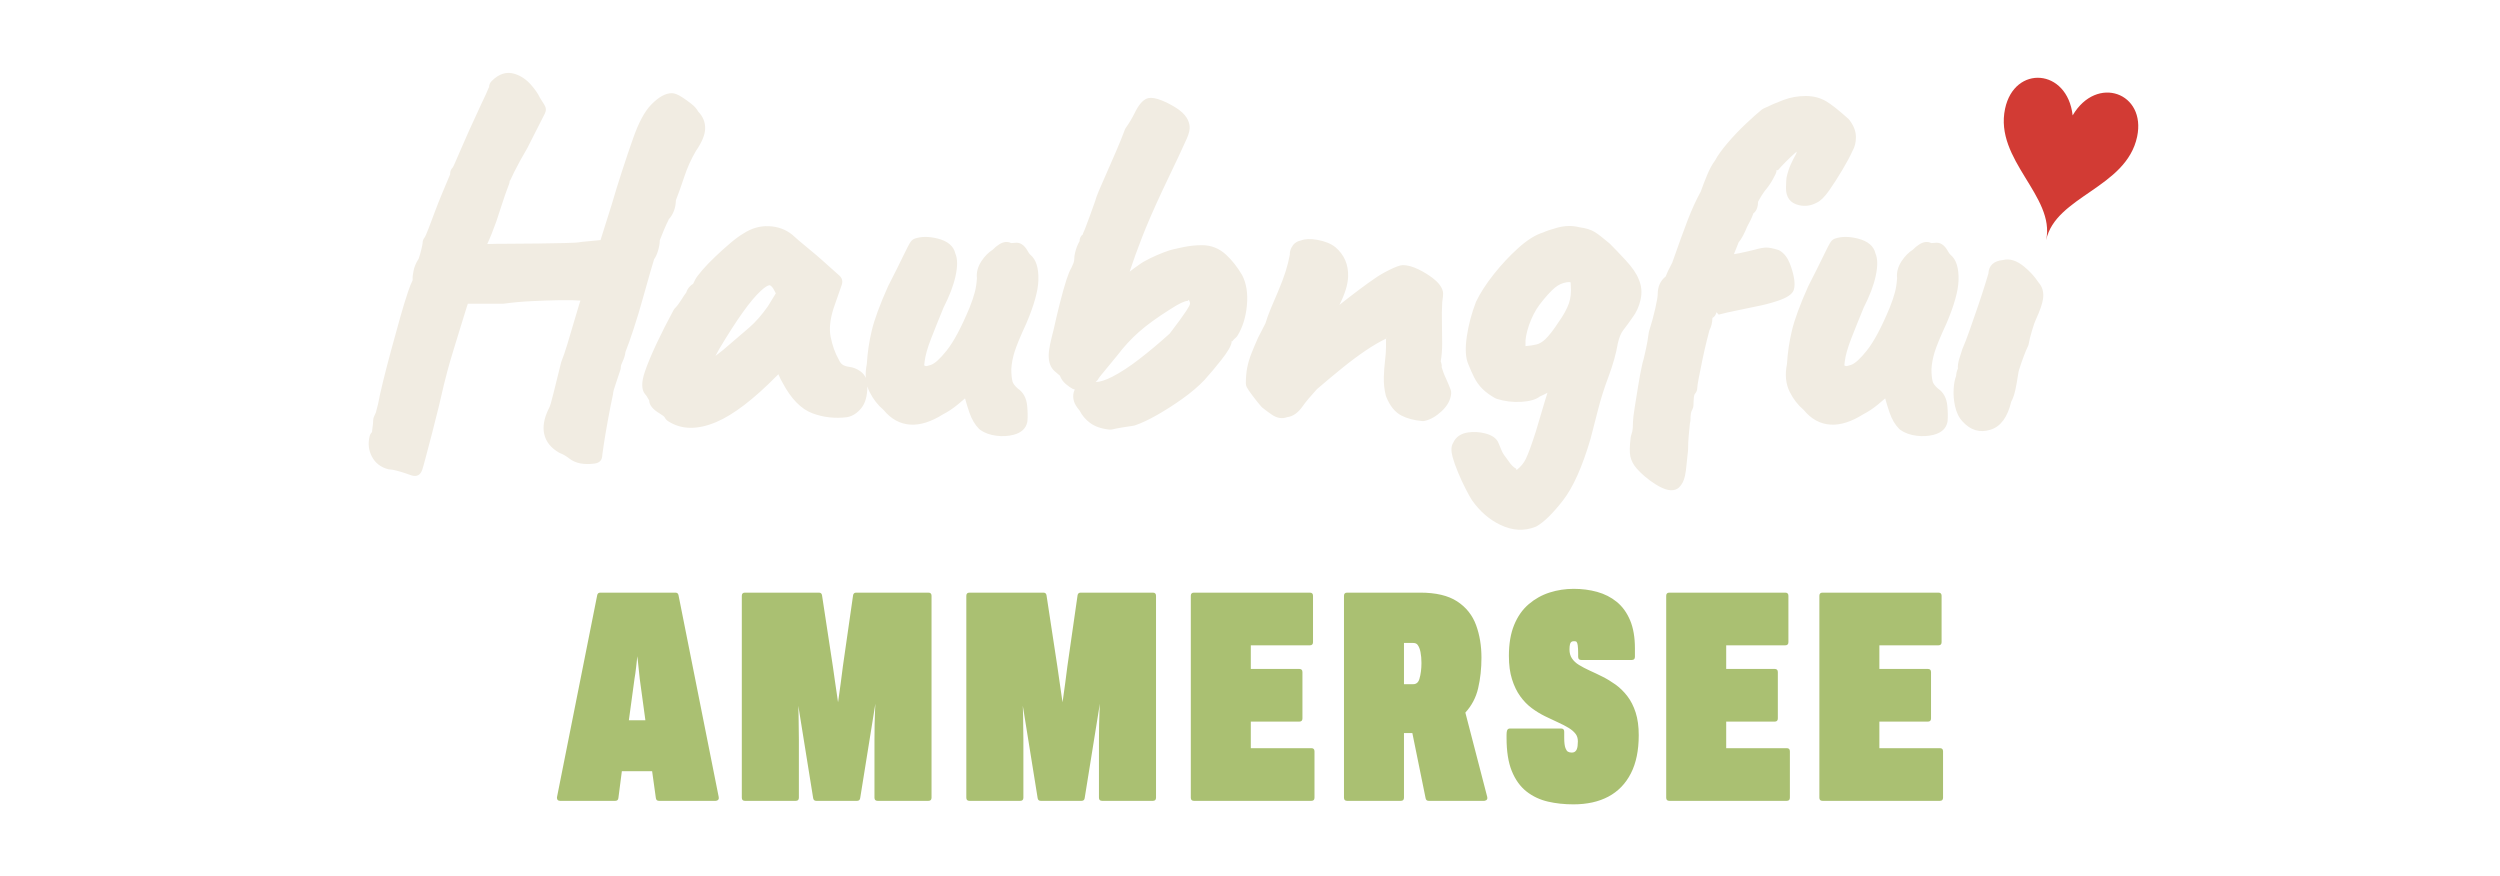
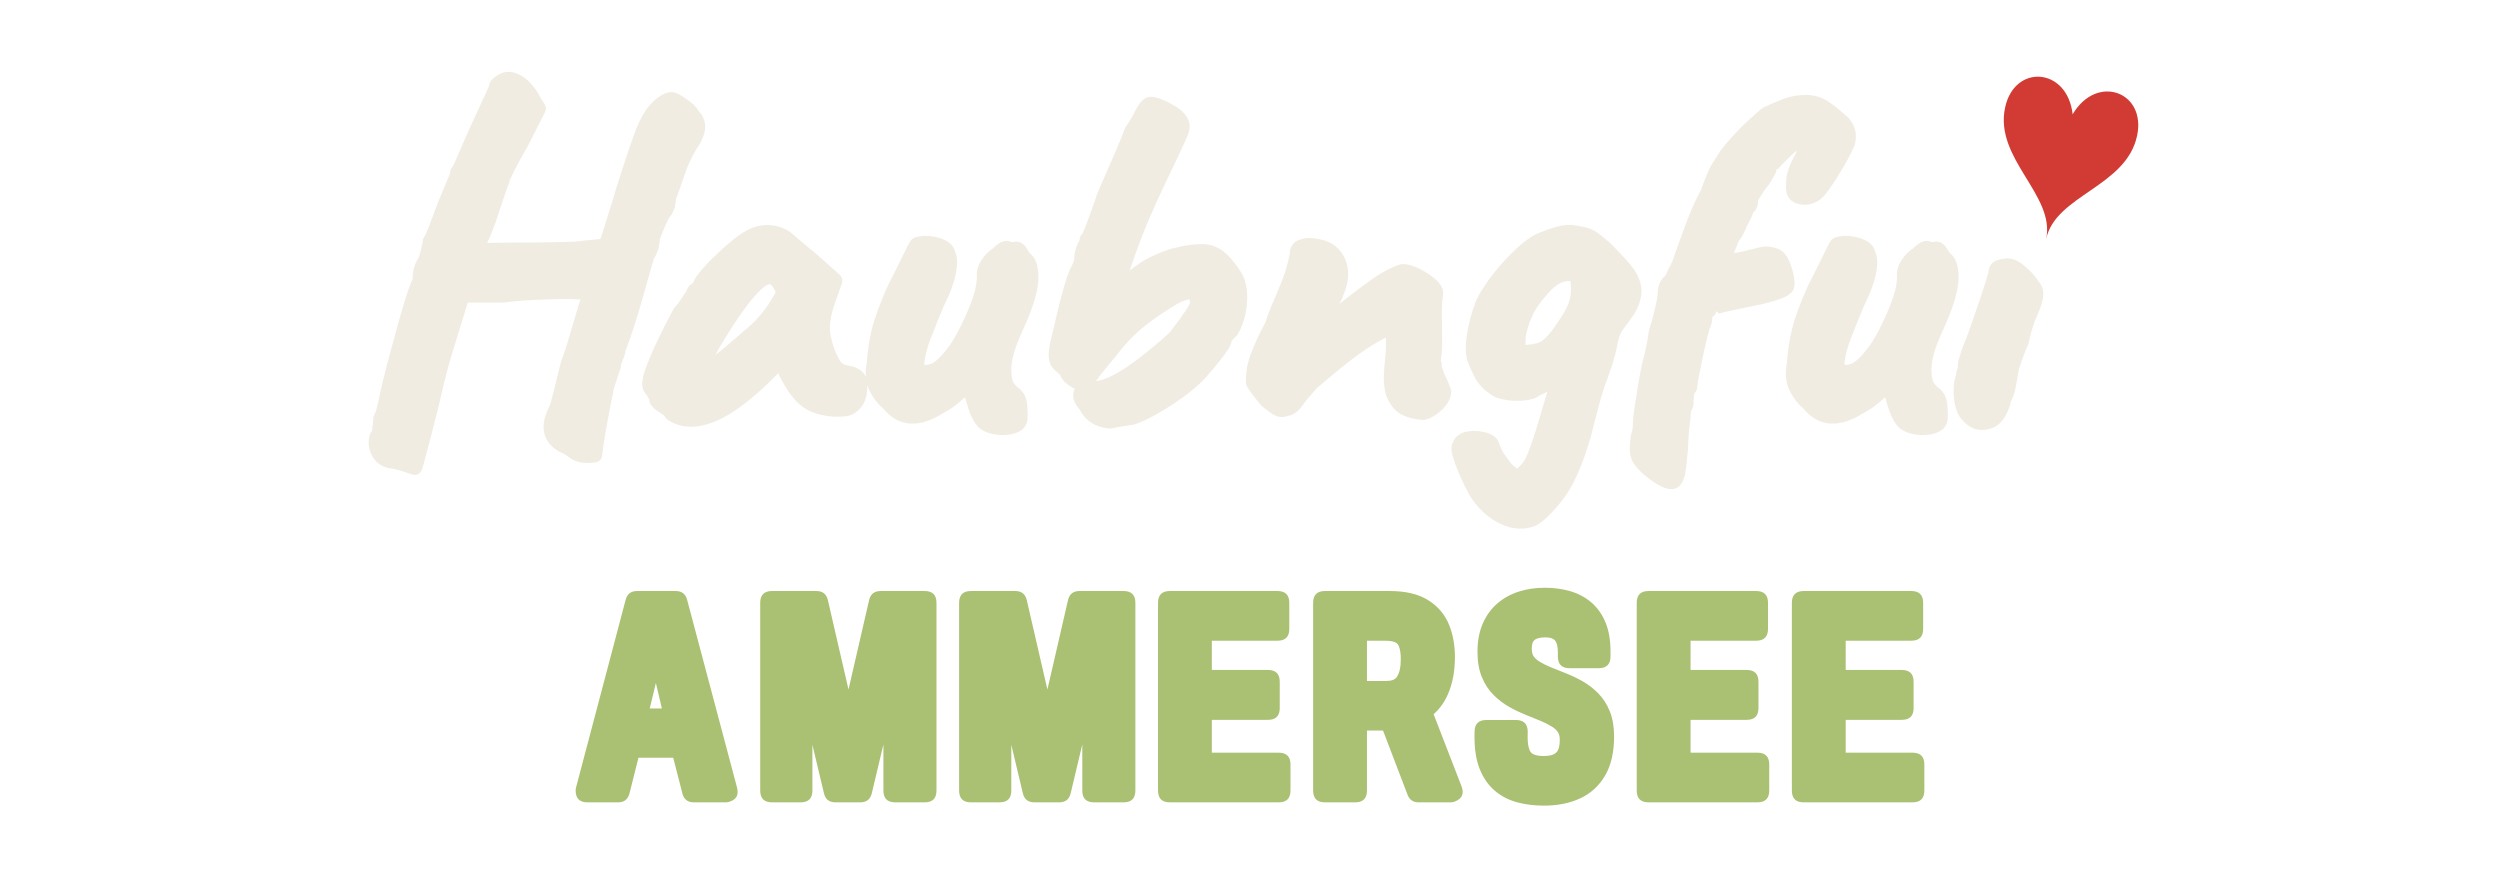
<svg xmlns="http://www.w3.org/2000/svg" width="127.0mm" height="44.45mm" viewBox="0 0 127.0 44.45" role="img" aria-label="Haubngfui · AMMERSEE · Fisherman-Fassung (Stick, embroidery_front)">
-   <path id="schrift" fill="#f1ece2" d="M20.876 24.141 20.635 24.056Q20.411 23.978 20.151 23.91Q19.929 23.852 19.842 23.852Q19.787 23.852 19.733 23.839Q19.15 23.693 18.888 23.187Q18.641 22.71 18.778 22.159Q18.809 22.038 18.897 21.95L18.915 21.789Q18.958 21.51 18.958 21.351Q18.958 21.245 19.006 21.15Q19.083 20.994 19.096 20.95Q19.118 20.874 19.209 20.509Q19.285 20.086 19.466 19.349Q19.648 18.608 19.879 17.758Q20.108 16.912 20.326 16.137Q20.547 15.353 20.732 14.811Q20.858 14.44 20.961 14.237V14.087Q20.961 14.052 20.966 14.017L21.003 13.788Q21.051 13.483 21.27 13.138Q21.347 12.918 21.407 12.659Q21.468 12.395 21.468 12.35Q21.468 12.192 21.566 12.069Q21.619 12.003 21.775 11.597Q21.955 11.13 22.123 10.674Q22.271 10.278 22.456 9.836L22.77 9.087L22.867 8.856V8.827Q22.867 8.64 22.999 8.508Q23.034 8.474 23.374 7.673Q23.751 6.785 24.406 5.379Q24.408 5.373 24.411 5.368Q24.504 5.182 24.694 4.766Q24.784 4.57 24.826 4.456L24.846 4.435Q24.846 4.248 24.978 4.116Q25.532 3.562 26.142 3.751Q26.612 3.897 26.973 4.305Q27.281 4.654 27.43 4.968L27.657 5.33Q27.791 5.546 27.676 5.773L26.794 7.51Q26.788 7.522 26.781 7.534Q26.392 8.197 26.121 8.738Q25.988 9.004 25.924 9.154L25.891 9.189Q25.891 9.27 25.862 9.347L25.754 9.636Q25.649 9.916 25.507 10.353L25.217 11.236Q25.215 11.241 25.214 11.246Q24.975 11.918 24.752 12.397Q25.189 12.383 25.78 12.383Q26.527 12.383 27.306 12.371L28.721 12.346Q29.311 12.335 29.499 12.296Q29.524 12.29 29.549 12.288L30.507 12.196L31.091 10.338Q31.286 9.656 31.601 8.688Q31.917 7.716 32.16 7.034Q32.578 5.833 33.082 5.315Q33.649 4.733 34.129 4.733Q34.334 4.733 34.651 4.938Q34.872 5.081 35.105 5.262Q35.357 5.458 35.469 5.668Q35.839 6.05 35.821 6.55Q35.804 7.015 35.352 7.67Q34.996 8.274 34.761 8.981Q34.523 9.695 34.336 10.171Q34.325 10.49 34.233 10.719Q34.126 10.986 33.964 11.148L33.971 11.156Q33.928 11.235 33.861 11.38Q33.723 11.681 33.607 11.981L33.517 12.205Q33.517 12.44 33.425 12.745Q33.347 13.007 33.228 13.171Q33.172 13.351 33.04 13.803Q32.872 14.379 32.656 15.161Q32.436 15.955 32.191 16.701Q31.962 17.4 31.774 17.879Q31.75 18.112 31.615 18.395Q31.538 18.557 31.538 18.648Q31.538 18.721 31.515 18.791L31.274 19.515Q31.152 19.88 31.152 19.927Q31.152 19.976 31.142 20.023Q31.022 20.571 30.891 21.288Q30.76 22.005 30.676 22.553Q30.597 23.074 30.597 23.102Q30.597 23.497 30.206 23.549Q29.393 23.656 28.931 23.301Q28.673 23.102 28.473 23.029Q28.435 23.015 28.401 22.995Q27.769 22.63 27.643 22.036Q27.527 21.488 27.859 20.795Q27.869 20.772 27.883 20.751Q27.964 20.62 28.128 19.932Q28.31 19.167 28.504 18.415Q28.512 18.387 28.522 18.361Q28.66 18.016 28.823 17.48Q28.991 16.928 29.147 16.388Q29.305 15.841 29.427 15.447Q29.457 15.352 29.486 15.27Q29.068 15.238 28.448 15.249Q27.797 15.261 27.031 15.297Q26.279 15.332 25.599 15.426Q25.568 15.43 25.538 15.43H23.766Q23.742 15.502 23.71 15.6Q23.58 16.006 23.405 16.583L23.042 17.767Q22.857 18.363 22.727 18.853Q22.596 19.344 22.549 19.546Q22.453 19.981 22.295 20.636Q22.137 21.292 21.955 21.985L21.641 23.179Q21.505 23.7 21.452 23.858Q21.309 24.285 20.883 24.143Q20.879 24.142 20.876 24.141ZM33.774 21.215Q33.737 21.14 33.525 21.014Q32.979 20.691 32.979 20.338L32.922 20.247Q32.846 20.101 32.797 20.053Q32.782 20.038 32.769 20.022Q32.487 19.684 32.761 18.877Q32.963 18.286 33.359 17.443Q33.751 16.611 34.216 15.755Q34.247 15.698 34.293 15.652Q34.449 15.496 34.614 15.227Q34.758 14.994 34.864 14.856Q34.907 14.708 35.018 14.579Q35.105 14.477 35.21 14.418L35.319 14.2Q35.392 14.054 35.677 13.722Q35.94 13.415 36.323 13.05Q36.699 12.691 37.08 12.367Q37.473 12.032 37.753 11.87Q38.377 11.46 39.059 11.49Q39.751 11.521 40.252 11.928Q40.27 11.943 40.287 11.959Q40.347 12.019 40.587 12.225Q40.836 12.439 41.158 12.701Q41.492 12.973 41.742 13.198L42.633 13.993Q42.857 14.193 42.758 14.477L42.34 15.677Q42.074 16.526 42.201 17.133Q42.337 17.788 42.604 18.257Q42.614 18.275 42.622 18.293Q42.693 18.448 42.798 18.522Q42.915 18.604 43.145 18.637Q43.443 18.674 43.705 18.861Q43.894 18.996 43.983 19.198Q43.958 18.866 44.034 18.492Q44.086 17.625 44.285 16.794Q44.488 15.945 45.108 14.556Q45.113 14.545 45.118 14.534Q45.622 13.55 45.885 13Q46.17 12.405 46.269 12.273Q46.353 12.16 46.487 12.116Q46.973 11.954 47.631 12.118Q48.402 12.311 48.532 12.881Q48.705 13.276 48.541 14.026Q48.385 14.741 47.931 15.627Q47.598 16.435 47.302 17.195Q47.021 17.913 46.968 18.385Q46.947 18.562 46.949 18.562Q46.984 18.575 47.016 18.593Q47.059 18.616 47.291 18.536Q47.59 18.434 48.087 17.812Q48.627 17.138 49.254 15.628Q49.434 15.178 49.523 14.832Q49.604 14.518 49.628 14.13Q49.577 13.695 49.86 13.262Q50.1 12.896 50.437 12.679Q50.566 12.538 50.754 12.418Q51.079 12.208 51.364 12.348L51.542 12.337Q51.94 12.271 52.211 12.759Q52.288 12.898 52.34 12.94Q52.781 13.301 52.75 14.247Q52.723 15.055 52.135 16.436Q52.132 16.442 52.129 16.448Q51.683 17.411 51.535 17.889Q51.397 18.335 51.374 18.756Q51.375 19.13 51.434 19.376Q51.472 19.53 51.705 19.738Q52.127 20.027 52.181 20.623Q52.221 21.06 52.193 21.389Q52.191 21.419 52.184 21.449Q52.076 21.935 51.484 22.088Q51.074 22.195 50.614 22.135Q50.13 22.073 49.798 21.84Q49.765 21.818 49.738 21.79Q49.423 21.475 49.244 20.954Q49.133 20.632 49.024 20.238Q48.895 20.353 48.652 20.553Q48.285 20.854 47.913 21.043Q47.005 21.615 46.253 21.571Q45.458 21.524 44.883 20.824Q44.448 20.457 44.175 19.911Q44.107 19.775 44.062 19.629Q44.059 20.356 43.757 20.729Q43.45 21.109 43.049 21.189Q43.032 21.193 43.015 21.195Q42.111 21.304 41.286 21.001Q40.405 20.678 39.748 19.43Q39.658 19.287 39.541 19.011Q39.503 19.05 39.466 19.087Q37.692 20.886 36.386 21.44Q34.939 22.052 33.93 21.389Q33.829 21.323 33.774 21.215ZM56.358 21.823Q55.752 21.762 55.375 21.484Q55.032 21.23 54.841 20.853Q54.619 20.592 54.56 20.395Q54.488 20.155 54.542 19.939Q54.563 19.854 54.601 19.79Q54.543 19.778 54.488 19.751Q54.343 19.678 54.145 19.511Q53.938 19.336 53.842 19.083Q53.683 18.956 53.565 18.847Q53.274 18.581 53.274 18.069Q53.274 17.83 53.344 17.495Q53.406 17.197 53.527 16.733Q53.666 16.095 53.839 15.409Q54.015 14.711 54.178 14.204Q54.306 13.807 54.427 13.605L54.519 13.398Q54.577 13.268 54.577 13.074Q54.577 13.037 54.583 13Q54.642 12.644 54.781 12.366L54.842 12.253Q54.842 12.028 55.022 11.893L55.011 11.871Q55.073 11.746 55.161 11.514Q55.351 11.017 55.635 10.213Q55.679 10.032 55.819 9.701Q55.99 9.299 56.233 8.752Q56.473 8.212 56.725 7.624Q56.974 7.043 57.139 6.596Q57.159 6.54 57.193 6.492Q57.462 6.111 57.651 5.722Q57.929 5.149 58.252 5.01Q58.295 4.992 58.341 4.983Q58.593 4.932 59.019 5.103Q59.356 5.238 59.703 5.451Q60.107 5.699 60.283 5.982Q60.412 6.196 60.434 6.417Q60.458 6.654 60.29 7.039Q60.167 7.323 59.874 7.944L59.053 9.671Q58.385 11.103 58.017 12.054Q57.647 13.008 57.421 13.697Q57.405 13.748 57.387 13.799Q57.606 13.628 57.853 13.457Q58.08 13.288 58.439 13.115Q58.782 12.95 59.112 12.823Q59.443 12.696 59.63 12.659Q59.76 12.624 60.139 12.548Q60.605 12.455 61.06 12.455Q61.769 12.455 62.297 12.951Q62.742 13.369 63.088 13.955Q63.094 13.965 63.1 13.975Q63.427 14.6 63.342 15.516Q63.26 16.404 62.868 17.048Q62.827 17.116 62.765 17.166Q62.687 17.228 62.599 17.342L62.572 17.321Q62.572 17.353 62.567 17.385Q62.526 17.674 62.04 18.288Q61.622 18.818 61.202 19.286Q61.198 19.291 61.194 19.296Q60.729 19.786 60.066 20.258Q59.42 20.717 58.785 21.079Q58.131 21.45 57.655 21.609Q57.613 21.623 57.568 21.629Q57.384 21.652 57.031 21.711Q56.687 21.768 56.512 21.812Q56.436 21.831 56.358 21.823ZM77.996 26.765Q77.139 27.102 76.227 26.668Q75.385 26.268 74.786 25.424Q74.782 25.419 74.779 25.414Q74.668 25.248 74.464 24.852Q74.262 24.461 74.074 24.01Q73.882 23.548 73.789 23.206Q73.664 22.741 73.821 22.495Q74.024 22.047 74.583 21.967Q75.008 21.907 75.431 22.013Q75.991 22.153 76.127 22.513Q76.199 22.682 76.271 22.861Q76.324 22.995 76.404 23.11Q76.504 23.254 76.59 23.363Q76.605 23.38 76.617 23.399Q76.816 23.706 77.019 23.808L77.039 23.881Q77.356 23.635 77.511 23.314Q77.702 22.921 78.03 21.89L78.486 20.354Q78.547 20.149 78.611 19.952Q78.429 20.052 78.223 20.142Q77.932 20.372 77.293 20.413Q76.642 20.454 76.03 20.26Q75.985 20.245 75.943 20.222Q75.553 19.999 75.305 19.751Q75.049 19.494 74.883 19.163Q74.744 18.885 74.595 18.512Q74.376 18.028 74.515 17.087Q74.643 16.217 74.974 15.35Q74.981 15.333 74.989 15.316Q75.3 14.668 75.886 13.928Q76.465 13.199 77.12 12.607Q77.802 11.99 78.393 11.808Q78.629 11.699 79.112 11.566Q79.696 11.406 80.234 11.545Q80.719 11.607 81.01 11.785Q81.258 11.936 81.767 12.369Q81.781 12.381 81.794 12.394Q82.114 12.713 82.578 13.214Q83.087 13.763 83.243 14.181Q83.467 14.675 83.338 15.237Q83.221 15.75 82.925 16.138Q82.705 16.457 82.46 16.775Q82.282 17.006 82.183 17.455Q82.055 18.217 81.704 19.156Q81.375 20.037 81.188 20.785L80.801 22.284Q80.799 22.291 80.797 22.299Q80.17 24.432 79.393 25.429Q78.612 26.431 78.049 26.741Q78.023 26.755 77.996 26.765ZM85.224 24.818Q84.83 25.072 84.08 24.589Q83.52 24.229 83.14 23.795Q82.895 23.516 82.822 23.186Q82.757 22.894 82.839 22.215Q82.845 22.163 82.863 22.114Q82.936 21.913 82.945 21.739Q82.956 21.509 82.956 21.424Q82.956 21.243 83.046 20.677L83.227 19.554Q83.325 18.956 83.4 18.628Q83.412 18.554 83.44 18.443Q83.476 18.301 83.503 18.215L83.619 17.704Q83.687 17.409 83.757 16.898Q83.762 16.859 83.774 16.822Q83.961 16.238 84.089 15.666Q84.211 15.123 84.211 14.956Q84.211 14.368 84.615 14.046Q84.661 13.922 84.737 13.761Q84.853 13.519 84.949 13.346Q85.426 11.984 85.737 11.176Q86.054 10.357 86.397 9.735Q86.541 9.328 86.719 8.899Q86.911 8.435 87.127 8.15Q87.324 7.776 87.758 7.268Q88.196 6.754 88.696 6.283Q89.192 5.816 89.495 5.571Q89.535 5.539 89.581 5.517Q90.132 5.251 90.611 5.074Q91.145 4.877 91.732 4.877Q92.312 4.877 92.768 5.144Q93.157 5.372 93.89 6.03Q93.921 6.058 93.947 6.091Q94.281 6.526 94.281 6.968Q94.281 7.366 94.111 7.659Q93.931 8.063 93.59 8.635Q93.244 9.216 92.92 9.677Q92.573 10.171 92.288 10.296Q91.859 10.532 91.389 10.423Q90.727 10.271 90.727 9.551Q90.727 9.363 90.74 9.199L90.752 9.055Q90.755 9.022 90.762 8.991Q90.845 8.634 90.971 8.352Q91.089 8.091 91.196 7.904Q91.2 7.897 91.204 7.891Q91.269 7.784 91.271 7.703Q91.211 7.753 91.105 7.848Q90.911 8.023 90.693 8.244Q90.477 8.462 90.316 8.651L90.251 8.634Q90.251 8.744 90.2 8.842L90.067 9.096Q89.915 9.386 89.628 9.728Q89.479 9.942 89.374 10.131Q89.31 10.246 89.31 10.25Q89.31 10.42 89.263 10.562Q89.201 10.747 89.069 10.842L89.056 10.882Q88.961 11.152 88.759 11.508Q88.659 11.755 88.546 11.969Q88.435 12.178 88.322 12.312L88.229 12.548Q88.158 12.725 88.083 12.912Q88.213 12.894 88.363 12.863Q88.756 12.781 89.13 12.687Q89.523 12.576 89.729 12.576Q89.941 12.576 90.32 12.692Q90.376 12.709 90.426 12.741Q90.744 12.939 90.919 13.377Q91.055 13.717 91.123 14.059Q91.207 14.478 91.121 14.736L91.121 14.736Q91.01 15.053 90.297 15.287Q89.76 15.464 89.221 15.566Q88.779 15.663 88.236 15.771Q87.707 15.877 87.31 15.982L87.197 15.862Q87.145 16.071 86.992 16.152Q86.981 16.511 86.84 16.774Q86.796 16.929 86.705 17.299Q86.596 17.735 86.489 18.246Q86.381 18.761 86.298 19.198Q86.221 19.596 86.221 19.701Q86.221 19.865 86.115 19.991Q86.061 20.054 86.05 20.171Q86.028 20.407 86.028 20.579Q86.028 20.688 85.978 20.785Q85.911 20.914 85.898 20.999Q85.878 21.121 85.878 21.182V21.279Q85.878 21.396 85.847 21.511L85.789 22.107Q85.754 22.482 85.754 22.847Q85.754 22.871 85.751 22.895L85.677 23.589Q85.65 23.929 85.594 24.186Q85.515 24.548 85.293 24.763Q85.261 24.794 85.224 24.818ZM96.481 21.79Q96.166 21.475 95.988 20.954Q95.877 20.632 95.767 20.238Q95.638 20.353 95.396 20.553Q95.029 20.854 94.657 21.043Q93.749 21.615 92.996 21.571Q92.201 21.524 91.627 20.824Q91.192 20.457 90.919 19.911Q90.614 19.301 90.778 18.492Q90.83 17.625 91.029 16.794Q91.231 15.945 91.852 14.556Q91.857 14.545 91.862 14.534Q92.366 13.55 92.629 13Q92.914 12.405 93.013 12.273Q93.097 12.16 93.23 12.116Q93.717 11.954 94.375 12.118Q95.146 12.311 95.275 12.881Q95.448 13.276 95.284 14.026Q95.129 14.741 94.675 15.627Q94.342 16.435 94.045 17.195Q93.765 17.913 93.711 18.385Q93.691 18.562 93.693 18.562Q93.728 18.575 93.76 18.593Q93.802 18.616 94.035 18.536Q94.334 18.434 94.831 17.812Q95.371 17.138 95.998 15.628Q96.178 15.178 96.267 14.832Q96.348 14.518 96.372 14.13Q96.321 13.695 96.604 13.262Q96.843 12.896 97.18 12.679Q97.31 12.538 97.497 12.418Q97.823 12.208 98.108 12.348L98.286 12.337Q98.684 12.271 98.954 12.759Q99.032 12.898 99.084 12.94Q99.525 13.301 99.494 14.247Q99.467 15.055 98.879 16.436Q98.876 16.442 98.873 16.448Q98.427 17.411 98.279 17.889Q98.141 18.335 98.118 18.756Q98.119 19.13 98.178 19.376Q98.215 19.53 98.449 19.738Q98.871 20.027 98.925 20.623Q98.965 21.06 98.937 21.389Q98.935 21.419 98.928 21.449Q98.82 21.935 98.228 22.088Q97.818 22.195 97.357 22.135Q96.873 22.073 96.541 21.84Q96.509 21.818 96.481 21.79ZM72.241 21.389Q71.622 21.333 71.194 21.111Q70.693 20.852 70.414 20.14Q70.404 20.113 70.397 20.085Q70.285 19.639 70.299 19.154Q70.312 18.711 70.363 18.293Q70.408 17.921 70.408 17.659V17.204Q69.938 17.43 69.383 17.803Q68.809 18.19 68.185 18.696Q67.56 19.203 66.9 19.769Q66.403 20.312 66.171 20.644Q65.825 21.138 65.39 21.191Q65.01 21.332 64.623 21.074Q64.39 20.918 64.133 20.713Q64.102 20.688 64.076 20.658Q63.896 20.453 63.658 20.139Q63.403 19.804 63.336 19.67Q63.289 19.575 63.289 19.469Q63.289 19.04 63.357 18.684Q63.425 18.329 63.573 17.953Q63.709 17.606 63.907 17.162Q63.916 17.142 63.927 17.122Q64.014 16.969 64.091 16.805Q64.173 16.629 64.286 16.423Q64.388 16.079 64.566 15.652Q64.748 15.214 64.919 14.824Q65.174 14.221 65.312 13.783Q65.438 13.387 65.525 12.931Q65.513 12.766 65.605 12.583Q65.745 12.301 66.043 12.227Q66.062 12.222 66.081 12.219Q66.393 12.09 66.919 12.184Q67.502 12.289 67.833 12.554Q67.839 12.558 67.844 12.563Q68.515 13.139 68.484 14.055Q68.463 14.659 68.042 15.49Q68.089 15.453 68.14 15.412Q68.556 15.082 69.043 14.717Q69.53 14.352 69.828 14.152Q70.122 13.94 70.56 13.721Q71.065 13.468 71.268 13.468Q71.612 13.468 72.055 13.682Q72.445 13.871 72.783 14.127Q73.21 14.452 73.297 14.799Q73.311 14.852 73.311 14.908Q73.311 15.039 73.281 15.23Q73.262 15.353 73.262 15.439Q73.262 15.453 73.261 15.467Q73.238 15.834 73.25 16.358Q73.262 16.906 73.262 17.454Q73.262 17.945 73.188 18.361Q73.202 18.396 73.215 18.434Q73.254 18.55 73.237 18.653Q73.275 18.78 73.32 18.907Q73.373 19.056 73.461 19.241Q73.564 19.461 73.691 19.79Q73.727 19.885 73.719 19.986Q73.682 20.476 73.227 20.897Q72.813 21.28 72.383 21.379Q72.312 21.396 72.241 21.389ZM102.17 20.408Q101.89 21.589 101.12 21.829Q100.306 22.082 99.706 21.419Q99.427 21.134 99.316 20.634Q99.218 20.192 99.246 19.748Q99.271 19.358 99.369 19.103Q99.384 18.886 99.462 18.724Q99.441 18.525 99.53 18.229Q99.604 17.981 99.679 17.758Q99.685 17.739 99.693 17.72Q99.856 17.349 100.067 16.749Q100.284 16.136 100.5 15.499Q100.715 14.866 100.858 14.402Q100.974 14.026 101.009 13.901Q101.044 13.275 101.762 13.208Q102.262 13.08 102.829 13.547Q103.275 13.915 103.551 14.34Q103.862 14.685 103.784 15.194Q103.726 15.569 103.435 16.205Q103.431 16.212 103.428 16.219Q103.349 16.377 103.228 16.786Q103.103 17.205 103.059 17.467Q103.048 17.534 103.018 17.595Q102.931 17.767 102.807 18.096Q102.679 18.432 102.587 18.732Q102.581 18.75 102.575 18.767Q102.546 18.839 102.505 19.112Q102.455 19.452 102.38 19.804Q102.303 20.164 102.17 20.408ZM55.838 19.181Q55.781 19.3 55.661 19.407Q55.988 19.401 56.5 19.14Q57.126 18.822 57.889 18.232Q58.656 17.639 59.424 16.943Q60.022 16.16 60.261 15.795Q60.449 15.51 60.454 15.424Q60.458 15.35 60.401 15.247Q60.396 15.239 60.392 15.23L60.336 15.285Q60.107 15.285 59.47 15.696Q58.459 16.331 57.859 16.862Q57.265 17.387 56.761 18.052Q56.757 18.056 56.754 18.061Q56.557 18.307 56.322 18.586Q56.095 18.854 55.945 19.044L55.838 19.181ZM77.493 17.583Q77.812 17.557 78.052 17.499Q78.283 17.443 78.509 17.226Q78.786 16.96 79.168 16.375Q79.173 16.368 79.178 16.361Q79.552 15.834 79.7 15.411Q79.837 15.018 79.796 14.509L79.789 14.348Q79.738 14.316 79.589 14.339Q79.255 14.392 78.989 14.614Q78.665 14.884 78.213 15.472Q77.895 15.896 77.676 16.507Q77.467 17.134 77.496 17.477L77.493 17.583ZM39.412 14.901Q39.277 14.623 39.19 14.547Q39.124 14.489 39.1 14.489Q38.961 14.489 38.656 14.769Q38.256 15.135 37.741 15.857Q37.208 16.602 36.542 17.72Q36.435 17.903 36.346 18.08Q36.515 17.954 36.713 17.795L38.059 16.642Q38.542 16.224 39.013 15.554L39.412 14.901ZM70.423 17.196 70.435 17.134 70.413 17.173 70.423 17.196ZM86.993 16.11Q87.002 16.098 87.009 16.085L86.993 16.09Q86.993 16.1 86.993 16.11ZM70.415 17.2H70.423L70.423 17.197Q70.419 17.199 70.415 17.2Z" />
-   <g id="herz" transform="translate(104.855,7.912) rotate(12) scale(0.38096) translate(0,8.500)">
+   <path id="schrift" fill="#f1ece2" d="M20.876 24.086 20.635 24.001Q20.411 23.923 20.151 23.855Q19.929 23.797 19.842 23.797Q19.787 23.797 19.733 23.784Q19.15 23.638 18.888 23.132Q18.641 22.655 18.778 22.104Q18.809 21.983 18.897 21.895L18.915 21.735Q18.958 21.455 18.958 21.296Q18.958 21.19 19.006 21.095Q19.083 20.939 19.096 20.895Q19.118 20.819 19.209 20.454Q19.285 20.031 19.466 19.294Q19.648 18.553 19.879 17.703Q20.108 16.857 20.326 16.082Q20.547 15.298 20.732 14.756Q20.858 14.385 20.961 14.182V14.032Q20.961 13.997 20.966 13.962L21.003 13.733Q21.051 13.428 21.27 13.083Q21.347 12.863 21.407 12.604Q21.468 12.34 21.468 12.295Q21.468 12.137 21.566 12.014Q21.619 11.948 21.775 11.542Q21.955 11.075 22.123 10.619Q22.271 10.223 22.456 9.781L22.77 9.032L22.867 8.801V8.772Q22.867 8.585 22.999 8.453Q23.034 8.419 23.374 7.618Q23.751 6.731 24.406 5.324Q24.408 5.318 24.411 5.313Q24.504 5.127 24.694 4.711Q24.784 4.515 24.826 4.401L24.846 4.38Q24.846 4.193 24.978 4.061Q25.532 3.507 26.142 3.696Q26.612 3.842 26.973 4.25Q27.281 4.599 27.43 4.913L27.657 5.275Q27.791 5.491 27.676 5.718L26.794 7.455Q26.788 7.467 26.781 7.479Q26.392 8.142 26.121 8.683Q25.988 8.949 25.924 9.099L25.891 9.134Q25.891 9.215 25.862 9.292L25.754 9.581Q25.649 9.861 25.507 10.298L25.217 11.181Q25.215 11.186 25.214 11.191Q24.975 11.863 24.752 12.342Q25.189 12.328 25.78 12.328Q26.527 12.328 27.306 12.316L28.721 12.291Q29.311 12.28 29.499 12.241Q29.524 12.236 29.549 12.233L30.507 12.141L31.091 10.283Q31.286 9.601 31.601 8.633Q31.917 7.661 32.16 6.979Q32.578 5.778 33.082 5.26Q33.649 4.678 34.129 4.678Q34.334 4.678 34.651 4.883Q34.872 5.026 35.105 5.207Q35.357 5.403 35.469 5.613Q35.839 5.995 35.821 6.495Q35.804 6.96 35.352 7.615Q34.996 8.219 34.761 8.926Q34.523 9.64 34.336 10.116Q34.325 10.435 34.233 10.664Q34.126 10.931 33.964 11.093L33.971 11.101Q33.928 11.18 33.861 11.325Q33.723 11.626 33.607 11.926L33.517 12.15Q33.517 12.385 33.425 12.69Q33.347 12.952 33.228 13.116Q33.172 13.296 33.04 13.748Q32.872 14.324 32.656 15.106Q32.436 15.9 32.191 16.646Q31.962 17.345 31.774 17.824Q31.75 18.057 31.615 18.34Q31.538 18.502 31.538 18.593Q31.538 18.666 31.515 18.736L31.274 19.46Q31.152 19.825 31.152 19.872Q31.152 19.921 31.142 19.968Q31.022 20.516 30.891 21.233Q30.76 21.95 30.676 22.498Q30.597 23.019 30.597 23.047Q30.597 23.442 30.206 23.494Q29.393 23.601 28.931 23.246Q28.673 23.047 28.473 22.974Q28.435 22.96 28.401 22.941Q27.769 22.575 27.643 21.981Q27.527 21.433 27.859 20.74Q27.869 20.717 27.883 20.696Q27.964 20.565 28.128 19.877Q28.31 19.112 28.504 18.36Q28.512 18.332 28.522 18.306Q28.66 17.961 28.823 17.425Q28.991 16.873 29.147 16.333Q29.305 15.786 29.427 15.392Q29.457 15.297 29.486 15.215Q29.068 15.183 28.448 15.194Q27.797 15.206 27.031 15.242Q26.279 15.277 25.599 15.371Q25.568 15.375 25.538 15.375H23.766Q23.742 15.447 23.71 15.545Q23.58 15.951 23.405 16.528L23.042 17.712Q22.857 18.308 22.727 18.798Q22.596 19.289 22.549 19.491Q22.453 19.926 22.295 20.581Q22.137 21.237 21.955 21.93L21.641 23.124Q21.505 23.645 21.452 23.803Q21.309 24.23 20.883 24.088Q20.879 24.087 20.876 24.086ZM33.774 21.16Q33.737 21.085 33.525 20.959Q32.979 20.636 32.979 20.283L32.922 20.192Q32.846 20.046 32.797 19.998Q32.782 19.983 32.769 19.967Q32.487 19.629 32.761 18.822Q32.963 18.232 33.359 17.388Q33.751 16.556 34.216 15.7Q34.247 15.643 34.293 15.597Q34.449 15.441 34.614 15.172Q34.758 14.939 34.864 14.801Q34.907 14.653 35.018 14.524Q35.105 14.422 35.21 14.363L35.319 14.145Q35.392 13.999 35.677 13.667Q35.94 13.36 36.323 12.995Q36.699 12.636 37.08 12.312Q37.473 11.977 37.753 11.815Q38.377 11.405 39.059 11.435Q39.751 11.466 40.252 11.873Q40.27 11.888 40.287 11.904Q40.347 11.965 40.587 12.17Q40.836 12.384 41.158 12.646Q41.492 12.918 41.742 13.143L42.633 13.938Q42.857 14.138 42.758 14.422L42.34 15.622Q42.074 16.471 42.201 17.078Q42.337 17.733 42.604 18.202Q42.614 18.22 42.622 18.238Q42.693 18.393 42.798 18.467Q42.915 18.549 43.145 18.582Q43.443 18.62 43.705 18.806Q43.894 18.941 43.983 19.143Q43.958 18.811 44.034 18.437Q44.086 17.57 44.285 16.739Q44.488 15.89 45.108 14.501Q45.113 14.49 45.118 14.479Q45.622 13.495 45.885 12.945Q46.17 12.35 46.269 12.218Q46.353 12.106 46.487 12.061Q46.973 11.899 47.631 12.064Q48.402 12.256 48.532 12.826Q48.705 13.221 48.541 13.972Q48.385 14.686 47.931 15.573Q47.598 16.38 47.302 17.14Q47.021 17.858 46.968 18.331Q46.947 18.507 46.949 18.507Q46.984 18.52 47.016 18.538Q47.059 18.561 47.291 18.481Q47.59 18.379 48.087 17.757Q48.627 17.083 49.254 15.573Q49.434 15.123 49.523 14.777Q49.604 14.463 49.628 14.075Q49.577 13.64 49.86 13.207Q50.1 12.841 50.437 12.624Q50.566 12.483 50.754 12.363Q51.079 12.153 51.364 12.293L51.542 12.282Q51.94 12.216 52.211 12.704Q52.288 12.844 52.34 12.885Q52.781 13.246 52.75 14.192Q52.723 15 52.135 16.381Q52.132 16.387 52.129 16.394Q51.683 17.356 51.535 17.834Q51.397 18.28 51.374 18.701Q51.375 19.075 51.434 19.321Q51.472 19.475 51.705 19.683Q52.127 19.972 52.181 20.568Q52.221 21.005 52.193 21.334Q52.191 21.364 52.184 21.394Q52.076 21.88 51.484 22.033Q51.074 22.14 50.614 22.08Q50.13 22.018 49.798 21.786Q49.765 21.763 49.738 21.735Q49.423 21.42 49.244 20.899Q49.133 20.577 49.024 20.183Q48.895 20.298 48.652 20.498Q48.285 20.799 47.913 20.988Q47.005 21.56 46.253 21.516Q45.458 21.469 44.883 20.769Q44.448 20.402 44.175 19.856Q44.107 19.72 44.062 19.574Q44.059 20.301 43.757 20.674Q43.45 21.054 43.049 21.134Q43.032 21.138 43.015 21.14Q42.111 21.249 41.286 20.946Q40.405 20.623 39.748 19.375Q39.658 19.232 39.541 18.956Q39.503 18.995 39.466 19.032Q37.692 20.831 36.386 21.385Q34.939 21.997 33.93 21.335Q33.829 21.268 33.774 21.16ZM56.358 21.768Q55.752 21.708 55.375 21.429Q55.032 21.176 54.841 20.798Q54.619 20.537 54.56 20.34Q54.488 20.1 54.542 19.884Q54.563 19.799 54.601 19.735Q54.543 19.723 54.488 19.696Q54.343 19.623 54.145 19.456Q53.938 19.281 53.842 19.029Q53.683 18.901 53.565 18.792Q53.274 18.526 53.274 18.014Q53.274 17.775 53.344 17.44Q53.406 17.142 53.527 16.678Q53.666 16.041 53.839 15.355Q54.015 14.657 54.178 14.149Q54.306 13.752 54.427 13.55L54.519 13.343Q54.577 13.213 54.577 13.019Q54.577 12.982 54.583 12.945Q54.642 12.589 54.781 12.311L54.842 12.198Q54.842 11.973 55.022 11.838L55.011 11.816Q55.073 11.691 55.161 11.459Q55.351 10.962 55.635 10.158Q55.679 9.977 55.819 9.646Q55.99 9.244 56.233 8.698Q56.473 8.157 56.725 7.569Q56.974 6.988 57.139 6.541Q57.159 6.485 57.193 6.437Q57.462 6.056 57.651 5.667Q57.929 5.094 58.252 4.955Q58.295 4.937 58.341 4.928Q58.593 4.877 59.019 5.048Q59.356 5.183 59.703 5.396Q60.107 5.644 60.283 5.927Q60.412 6.141 60.434 6.362Q60.458 6.599 60.29 6.984Q60.167 7.268 59.874 7.889L59.053 9.616Q58.385 11.048 58.017 11.999Q57.647 12.953 57.421 13.642Q57.405 13.693 57.387 13.744Q57.606 13.573 57.853 13.402Q58.08 13.233 58.439 13.06Q58.782 12.895 59.112 12.768Q59.443 12.641 59.63 12.604Q59.76 12.569 60.139 12.493Q60.605 12.4 61.06 12.4Q61.769 12.4 62.297 12.896Q62.742 13.314 63.088 13.9Q63.094 13.91 63.1 13.92Q63.427 14.545 63.342 15.461Q63.26 16.349 62.868 16.993Q62.827 17.061 62.765 17.111Q62.687 17.173 62.599 17.287L62.572 17.266Q62.572 17.298 62.567 17.33Q62.526 17.619 62.04 18.233Q61.622 18.763 61.202 19.231Q61.198 19.236 61.194 19.241Q60.729 19.731 60.066 20.203Q59.42 20.663 58.785 21.024Q58.131 21.395 57.655 21.554Q57.613 21.568 57.568 21.574Q57.384 21.597 57.031 21.656Q56.687 21.713 56.512 21.757Q56.436 21.776 56.358 21.768ZM77.996 26.71Q77.139 27.047 76.227 26.613Q75.385 26.213 74.786 25.369Q74.782 25.364 74.779 25.359Q74.668 25.193 74.464 24.797Q74.262 24.406 74.074 23.955Q73.882 23.493 73.789 23.151Q73.664 22.686 73.821 22.44Q74.024 21.992 74.583 21.913Q75.008 21.852 75.431 21.958Q75.991 22.098 76.127 22.458Q76.199 22.627 76.271 22.806Q76.324 22.94 76.404 23.055Q76.504 23.199 76.59 23.308Q76.605 23.325 76.617 23.344Q76.816 23.651 77.019 23.753L77.039 23.826Q77.356 23.58 77.511 23.259Q77.702 22.866 78.03 21.835L78.486 20.299Q78.547 20.094 78.611 19.897Q78.429 19.997 78.223 20.087Q77.932 20.317 77.293 20.358Q76.642 20.399 76.03 20.205Q75.985 20.19 75.943 20.167Q75.553 19.944 75.305 19.696Q75.049 19.439 74.883 19.108Q74.744 18.83 74.595 18.457Q74.376 17.973 74.515 17.032Q74.643 16.162 74.974 15.296Q74.981 15.278 74.989 15.262Q75.3 14.613 75.886 13.873Q76.465 13.144 77.12 12.552Q77.802 11.935 78.393 11.753Q78.629 11.644 79.112 11.511Q79.696 11.351 80.234 11.49Q80.719 11.552 81.01 11.73Q81.258 11.881 81.767 12.314Q81.781 12.326 81.794 12.339Q82.114 12.658 82.578 13.159Q83.087 13.708 83.243 14.126Q83.467 14.62 83.338 15.182Q83.221 15.695 82.925 16.083Q82.705 16.402 82.46 16.72Q82.282 16.951 82.183 17.4Q82.055 18.162 81.704 19.101Q81.375 19.982 81.188 20.73L80.801 22.229Q80.799 22.236 80.797 22.244Q80.17 24.377 79.393 25.374Q78.612 26.376 78.049 26.686Q78.023 26.7 77.996 26.71ZM85.224 24.763Q84.83 25.017 84.08 24.534Q83.52 24.174 83.14 23.74Q82.895 23.461 82.822 23.131Q82.757 22.839 82.839 22.16Q82.845 22.108 82.863 22.059Q82.936 21.858 82.945 21.684Q82.956 21.454 82.956 21.369Q82.956 21.188 83.046 20.622L83.227 19.499Q83.325 18.901 83.4 18.573Q83.412 18.499 83.44 18.388Q83.476 18.246 83.503 18.16L83.619 17.649Q83.687 17.354 83.757 16.843Q83.762 16.804 83.774 16.767Q83.961 16.183 84.089 15.611Q84.211 15.068 84.211 14.901Q84.211 14.313 84.615 13.991Q84.661 13.867 84.737 13.706Q84.853 13.464 84.949 13.291Q85.426 11.929 85.737 11.121Q86.054 10.302 86.397 9.68Q86.541 9.273 86.719 8.844Q86.911 8.38 87.127 8.095Q87.324 7.721 87.758 7.213Q88.196 6.699 88.696 6.228Q89.192 5.761 89.495 5.517Q89.535 5.484 89.581 5.462Q90.132 5.196 90.611 5.019Q91.145 4.823 91.732 4.823Q92.312 4.823 92.768 5.089Q93.157 5.317 93.89 5.975Q93.921 6.003 93.947 6.036Q94.281 6.471 94.281 6.913Q94.281 7.311 94.111 7.604Q93.931 8.008 93.59 8.58Q93.244 9.161 92.92 9.622Q92.573 10.116 92.288 10.241Q91.859 10.477 91.389 10.368Q90.727 10.216 90.727 9.496Q90.727 9.308 90.74 9.145L90.752 9Q90.755 8.967 90.762 8.936Q90.845 8.579 90.971 8.297Q91.089 8.036 91.196 7.849Q91.2 7.842 91.204 7.836Q91.269 7.73 91.271 7.648Q91.211 7.698 91.105 7.793Q90.911 7.969 90.693 8.189Q90.477 8.407 90.316 8.596L90.251 8.579Q90.251 8.689 90.2 8.787L90.067 9.041Q89.915 9.331 89.628 9.673Q89.479 9.887 89.374 10.076Q89.31 10.191 89.31 10.195Q89.31 10.365 89.263 10.507Q89.201 10.692 89.069 10.787L89.056 10.827Q88.961 11.097 88.759 11.453Q88.659 11.701 88.546 11.914Q88.435 12.123 88.322 12.257L88.229 12.493Q88.158 12.67 88.083 12.857Q88.213 12.839 88.363 12.808Q88.756 12.726 89.13 12.632Q89.523 12.521 89.729 12.521Q89.941 12.521 90.32 12.637Q90.376 12.654 90.426 12.686Q90.744 12.884 90.919 13.322Q91.055 13.662 91.123 14.005Q91.207 14.423 91.121 14.682L91.121 14.681Q91.01 14.998 90.297 15.232Q89.76 15.409 89.221 15.511Q88.779 15.608 88.236 15.717Q87.707 15.822 87.31 15.927L87.197 15.807Q87.145 16.016 86.992 16.097Q86.981 16.456 86.84 16.719Q86.796 16.875 86.705 17.244Q86.596 17.68 86.489 18.191Q86.381 18.706 86.298 19.143Q86.221 19.541 86.221 19.646Q86.221 19.81 86.115 19.936Q86.061 20 86.05 20.116Q86.028 20.352 86.028 20.524Q86.028 20.633 85.978 20.731Q85.911 20.859 85.898 20.945Q85.878 21.066 85.878 21.127V21.224Q85.878 21.341 85.847 21.456L85.789 22.052Q85.754 22.427 85.754 22.792Q85.754 22.816 85.751 22.84L85.677 23.534Q85.65 23.874 85.594 24.131Q85.515 24.493 85.293 24.708Q85.261 24.739 85.224 24.763ZM96.481 21.735Q96.166 21.42 95.988 20.899Q95.877 20.577 95.767 20.183Q95.638 20.298 95.396 20.498Q95.029 20.799 94.657 20.988Q93.749 21.56 92.996 21.516Q92.201 21.469 91.627 20.769Q91.192 20.402 90.919 19.856Q90.614 19.246 90.778 18.437Q90.83 17.57 91.029 16.739Q91.231 15.89 91.852 14.501Q91.857 14.49 91.862 14.479Q92.366 13.495 92.629 12.945Q92.914 12.35 93.013 12.218Q93.097 12.106 93.23 12.061Q93.717 11.899 94.375 12.064Q95.146 12.256 95.275 12.826Q95.448 13.221 95.284 13.972Q95.129 14.686 94.675 15.572Q94.342 16.38 94.045 17.14Q93.765 17.858 93.711 18.331Q93.691 18.507 93.693 18.507Q93.728 18.52 93.76 18.538Q93.802 18.561 94.035 18.481Q94.334 18.379 94.831 17.757Q95.371 17.083 95.998 15.573Q96.178 15.123 96.267 14.777Q96.348 14.463 96.372 14.075Q96.321 13.64 96.604 13.207Q96.843 12.841 97.18 12.624Q97.31 12.483 97.497 12.363Q97.823 12.153 98.108 12.293L98.286 12.282Q98.684 12.216 98.954 12.704Q99.032 12.844 99.084 12.885Q99.525 13.246 99.494 14.192Q99.467 15 98.879 16.381Q98.876 16.387 98.873 16.394Q98.427 17.356 98.279 17.834Q98.141 18.28 98.118 18.701Q98.119 19.075 98.178 19.321Q98.215 19.475 98.449 19.683Q98.871 19.972 98.925 20.568Q98.965 21.005 98.937 21.334Q98.935 21.364 98.928 21.394Q98.82 21.88 98.228 22.033Q97.818 22.14 97.357 22.08Q96.873 22.018 96.541 21.786Q96.509 21.763 96.481 21.735ZM72.241 21.334Q71.622 21.278 71.194 21.056Q70.693 20.798 70.414 20.085Q70.404 20.058 70.397 20.03Q70.285 19.584 70.299 19.099Q70.312 18.656 70.363 18.238Q70.408 17.866 70.408 17.604V17.149Q69.938 17.375 69.383 17.748Q68.809 18.135 68.185 18.641Q67.56 19.148 66.9 19.714Q66.403 20.257 66.171 20.589Q65.825 21.083 65.39 21.136Q65.01 21.277 64.623 21.019Q64.39 20.863 64.133 20.658Q64.102 20.633 64.076 20.603Q63.896 20.398 63.658 20.084Q63.403 19.749 63.336 19.615Q63.289 19.52 63.289 19.414Q63.289 18.985 63.357 18.629Q63.425 18.275 63.573 17.898Q63.709 17.551 63.907 17.108Q63.916 17.087 63.927 17.067Q64.014 16.914 64.091 16.75Q64.173 16.574 64.286 16.368Q64.388 16.024 64.566 15.597Q64.748 15.159 64.919 14.769Q65.174 14.166 65.312 13.728Q65.438 13.332 65.525 12.876Q65.513 12.711 65.605 12.528Q65.745 12.246 66.043 12.172Q66.062 12.167 66.081 12.164Q66.393 12.035 66.919 12.13Q67.502 12.234 67.833 12.499Q67.839 12.503 67.844 12.508Q68.515 13.084 68.484 14Q68.463 14.604 68.042 15.436Q68.089 15.398 68.14 15.357Q68.556 15.028 69.043 14.662Q69.53 14.297 69.828 14.097Q70.122 13.885 70.56 13.666Q71.065 13.414 71.268 13.414Q71.612 13.414 72.055 13.627Q72.445 13.816 72.783 14.072Q73.21 14.397 73.297 14.744Q73.311 14.798 73.311 14.853Q73.311 14.984 73.281 15.175Q73.262 15.298 73.262 15.384Q73.262 15.398 73.261 15.412Q73.238 15.779 73.25 16.303Q73.262 16.851 73.262 17.399Q73.262 17.89 73.188 18.306Q73.202 18.341 73.215 18.379Q73.254 18.495 73.237 18.598Q73.275 18.725 73.32 18.852Q73.373 19.001 73.461 19.186Q73.564 19.406 73.691 19.735Q73.727 19.83 73.719 19.931Q73.682 20.421 73.227 20.842Q72.813 21.225 72.383 21.324Q72.312 21.341 72.241 21.334ZM102.17 20.353Q101.89 21.535 101.12 21.774Q100.306 22.027 99.706 21.364Q99.427 21.079 99.316 20.579Q99.218 20.137 99.246 19.693Q99.271 19.303 99.369 19.048Q99.384 18.832 99.462 18.669Q99.441 18.47 99.53 18.175Q99.604 17.926 99.679 17.703Q99.685 17.684 99.693 17.665Q99.856 17.294 100.067 16.694Q100.284 16.081 100.5 15.444Q100.715 14.811 100.858 14.347Q100.974 13.971 101.009 13.846Q101.044 13.22 101.762 13.153Q102.262 13.025 102.829 13.492Q103.275 13.86 103.551 14.285Q103.862 14.63 103.784 15.139Q103.726 15.514 103.435 16.151Q103.431 16.157 103.428 16.164Q103.349 16.322 103.228 16.731Q103.103 17.15 103.059 17.413Q103.048 17.479 103.018 17.54Q102.931 17.712 102.807 18.041Q102.679 18.378 102.587 18.677Q102.581 18.695 102.575 18.712Q102.546 18.784 102.505 19.058Q102.455 19.398 102.38 19.75Q102.303 20.109 102.17 20.353ZM55.838 19.126Q55.781 19.245 55.661 19.352Q55.988 19.346 56.5 19.085Q57.126 18.767 57.889 18.177Q58.656 17.584 59.424 16.888Q60.022 16.105 60.261 15.74Q60.449 15.455 60.454 15.369Q60.458 15.295 60.401 15.192Q60.396 15.184 60.392 15.175L60.336 15.231Q60.107 15.231 59.47 15.641Q58.459 16.276 57.859 16.807Q57.265 17.332 56.761 17.997Q56.757 18.001 56.754 18.006Q56.557 18.252 56.322 18.531Q56.095 18.799 55.945 18.99L55.838 19.126ZM77.493 17.528Q77.812 17.502 78.052 17.444Q78.283 17.388 78.509 17.171Q78.786 16.905 79.168 16.32Q79.173 16.313 79.178 16.306Q79.552 15.779 79.7 15.356Q79.837 14.963 79.796 14.454L79.789 14.293Q79.738 14.261 79.589 14.284Q79.255 14.337 78.989 14.559Q78.665 14.829 78.213 15.417Q77.895 15.841 77.676 16.452Q77.467 17.08 77.496 17.422L77.493 17.528ZM39.412 14.846Q39.277 14.568 39.19 14.492Q39.124 14.434 39.1 14.434Q38.961 14.434 38.656 14.714Q38.256 15.08 37.741 15.802Q37.208 16.547 36.542 17.665Q36.435 17.848 36.346 18.025Q36.515 17.899 36.713 17.74L38.059 16.587Q38.542 16.169 39.013 15.499L39.412 14.846ZM70.423 17.141 70.435 17.079 70.413 17.118 70.423 17.141ZM86.993 16.055Q87.002 16.043 87.009 16.03L86.993 16.035Q86.993 16.045 86.993 16.055ZM70.415 17.145H70.423L70.423 17.142Q70.419 17.144 70.415 17.145Z" />
+   <g id="herz" transform="translate(104.855,7.857) rotate(12) scale(0.38096) translate(0,8.500)">
    <path fill="#d23b34" d="M0,3 C0,-3 -9,-6 -9,-13 C-9,-19 -2,-20 0,-14 C2,-20 9,-19 9,-13 C9,-6 0,-3 0,3 Z" />
  </g>
-   <path id="seename" fill="#aac072" d="M49.089 40.523V30.266Q49.089 30.106 49.249 30.106H53.005Q53.143 30.106 53.163 30.242L53.715 33.865Q53.76 34.164 53.82 34.597Q53.879 35.029 53.946 35.467Q53.962 35.573 53.977 35.674Q53.986 35.613 53.995 35.551L54.114 34.694Q54.173 34.256 54.218 33.885Q54.218 33.883 54.218 33.881L54.74 30.244Q54.76 30.106 54.898 30.106H58.566Q58.726 30.106 58.726 30.266V40.523Q58.726 40.683 58.566 40.683H55.987Q55.827 40.683 55.827 40.523V37.571Q55.827 36.762 55.857 36.088Q55.864 35.913 55.872 35.75L55.101 40.548Q55.08 40.683 54.943 40.683H52.871Q52.735 40.683 52.713 40.548L51.959 35.856Q51.966 36.102 51.973 36.36Q51.988 36.988 51.988 37.571V40.523Q51.988 40.683 51.828 40.683H49.249Q49.089 40.683 49.089 40.523ZM37.684 40.523V30.266Q37.684 30.106 37.844 30.106H41.601Q41.739 30.106 41.759 30.242L42.311 33.865Q42.356 34.164 42.415 34.597Q42.475 35.029 42.542 35.467Q42.558 35.573 42.573 35.674Q42.582 35.614 42.591 35.551L42.71 34.694Q42.769 34.256 42.814 33.885Q42.814 33.883 42.814 33.881L43.336 30.244Q43.356 30.106 43.494 30.106H47.162Q47.322 30.106 47.322 30.266V40.523Q47.322 40.683 47.162 40.683H44.583Q44.423 40.683 44.423 40.523V37.571Q44.423 36.762 44.453 36.088Q44.46 35.912 44.468 35.75L43.697 40.548Q43.675 40.683 43.539 40.683H41.467Q41.331 40.683 41.309 40.548L40.555 35.856Q40.562 36.102 40.568 36.36Q40.583 36.988 40.583 37.571V40.523Q40.583 40.683 40.423 40.683H37.844Q37.684 40.683 37.684 40.523ZM68.274 40.523V30.266Q68.274 30.106 68.434 30.106H72.146Q73.342 30.106 74.022 30.55Q74.708 30.996 74.987 31.762Q75.258 32.504 75.258 33.412Q75.258 34.235 75.09 34.961Q74.926 35.668 74.44 36.2L75.551 40.482Q75.591 40.637 75.436 40.677Q75.416 40.683 75.396 40.683H72.579Q72.448 40.683 72.422 40.555L71.747 37.239H71.322V40.523Q71.322 40.683 71.162 40.683H68.434Q68.274 40.683 68.274 40.523ZM28.296 40.491 30.338 30.235Q30.364 30.106 30.495 30.106H34.311Q34.443 30.106 34.468 30.235L36.511 40.491Q36.526 40.57 36.495 40.617Q36.463 40.664 36.385 40.68Q36.369 40.683 36.354 40.683H33.477Q33.337 40.683 33.318 40.545L33.128 39.177H31.59L31.414 40.543Q31.396 40.683 31.255 40.683H28.453Q28.293 40.683 28.293 40.523Q28.293 40.507 28.296 40.491ZM79.928 40.861Q79.239 40.861 78.64 40.723Q78.024 40.581 77.548 40.209Q77.068 39.832 76.798 39.166Q76.533 38.511 76.533 37.482V37.34Q76.533 37.208 76.553 37.13Q76.583 37.008 76.708 37.008H79.302Q79.462 37.008 79.462 37.168V37.482Q79.462 37.839 79.526 38.005Q79.58 38.145 79.649 38.184Q79.731 38.231 79.838 38.231Q79.912 38.231 79.958 38.212Q80.002 38.195 80.038 38.158Q80.076 38.121 80.101 38.061Q80.13 37.992 80.142 37.894Q80.156 37.785 80.156 37.66Q80.156 37.432 80.04 37.281Q79.909 37.111 79.688 36.977Q79.451 36.833 79.146 36.696Q78.831 36.553 78.494 36.388Q78.145 36.218 77.82 35.978Q77.487 35.732 77.226 35.368Q76.965 35.005 76.809 34.503Q76.652 34.003 76.652 33.322Q76.652 32.396 76.918 31.749Q77.186 31.094 77.663 30.689Q78.134 30.288 78.724 30.099Q79.307 29.913 79.943 29.913Q80.576 29.913 81.134 30.067Q81.702 30.225 82.131 30.575Q82.564 30.928 82.811 31.516Q83.054 32.098 83.054 32.935V33.367Q83.054 33.527 82.894 33.527H80.33Q80.17 33.527 80.17 33.367V33.188Q80.17 32.945 80.149 32.784Q80.133 32.659 80.088 32.605Q80.062 32.573 79.958 32.573Q79.867 32.573 79.822 32.61Q79.773 32.651 79.756 32.725Q79.73 32.834 79.73 32.994Q79.73 33.259 79.852 33.442Q79.982 33.637 80.206 33.775Q80.45 33.926 80.754 34.064Q81.07 34.206 81.401 34.372Q81.74 34.541 82.063 34.772Q82.395 35.01 82.663 35.356Q82.934 35.706 83.091 36.195Q83.248 36.681 83.248 37.347Q83.248 38.504 82.851 39.283Q82.448 40.074 81.702 40.47Q80.967 40.861 79.928 40.861ZM92.424 40.523V30.266Q92.424 30.106 92.584 30.106H98.473Q98.633 30.106 98.633 30.266V32.622Q98.633 32.782 98.473 32.782H95.472V33.982H97.936Q98.096 33.982 98.096 34.142V36.498Q98.096 36.658 97.936 36.658H95.472V38.007H98.547Q98.707 38.007 98.707 38.167V40.523Q98.707 40.683 98.547 40.683H92.584Q92.424 40.683 92.424 40.523ZM84.643 40.523V30.266Q84.643 30.106 84.803 30.106H90.691Q90.851 30.106 90.851 30.266V32.622Q90.851 32.782 90.691 32.782H87.691V33.982H90.154Q90.314 33.982 90.314 34.142V36.498Q90.314 36.658 90.154 36.658H87.691V38.007H90.766Q90.926 38.007 90.926 38.167V40.523Q90.926 40.683 90.766 40.683H84.803Q84.643 40.683 84.643 40.523ZM60.493 40.523V30.266Q60.493 30.106 60.653 30.106H66.541Q66.701 30.106 66.701 30.266V32.622Q66.701 32.782 66.541 32.782H63.541V33.982H66.004Q66.164 33.982 66.164 34.142V36.498Q66.164 36.658 66.004 36.658H63.541V38.007H66.616Q66.776 38.007 66.776 38.167V40.523Q66.776 40.683 66.616 40.683H60.653Q60.493 40.683 60.493 40.523ZM71.322 34.757H71.788Q72.027 34.757 72.105 34.492Q72.21 34.134 72.21 33.68Q72.21 33.368 72.161 33.123Q72.116 32.896 72.017 32.761Q71.946 32.662 71.788 32.662H71.322V34.757ZM32.786 36.591 32.498 34.477Q32.498 34.475 32.498 34.473Q32.483 34.338 32.46 34.113L32.408 33.615Q32.393 33.475 32.376 33.335L32.316 33.884Q32.279 34.223 32.233 34.48L31.946 36.591H32.786Z" />
+   <path id="seename" fill="#aac072" d="M48.723 40.159V30.624Q48.723 30.024 49.323 30.024H51.576Q52.053 30.024 52.161 30.489L53.208 35.029L54.254 30.49Q54.361 30.024 54.838 30.024H57.077Q57.677 30.024 57.677 30.624V40.159Q57.677 40.759 57.077 40.759H55.581Q54.981 40.759 54.981 40.159V37.816L54.39 40.298Q54.281 40.759 53.807 40.759H52.545Q52.071 40.759 51.961 40.298L51.374 37.832V40.159Q51.374 40.759 50.774 40.759H49.323Q48.723 40.759 48.723 40.159ZM38.619 40.159V30.624Q38.619 30.024 39.219 30.024H41.472Q41.95 30.024 42.057 30.489L43.104 35.029L44.15 30.49Q44.257 30.024 44.735 30.024H46.973Q47.573 30.024 47.573 30.624V40.159Q47.573 40.759 46.973 40.759H45.477Q44.877 40.759 44.877 40.159V37.816L44.287 40.298Q44.177 40.759 43.703 40.759H42.441Q41.967 40.759 41.857 40.298L41.27 37.832V40.159Q41.27 40.759 40.67 40.759H39.219Q38.619 40.759 38.619 40.159ZM66.707 40.159V30.624Q66.707 30.024 67.307 30.024H70.592Q71.798 30.024 72.533 30.477Q73.292 30.944 73.616 31.748Q73.91 32.477 73.91 33.379Q73.91 34.453 73.554 35.268Q73.284 35.884 72.827 36.279L74.245 39.943Q74.462 40.502 73.902 40.719Q73.798 40.759 73.686 40.759H72.064Q71.651 40.759 71.504 40.374L70.258 37.112H69.441V40.159Q69.441 40.759 68.841 40.759H67.307Q66.707 40.759 66.707 40.159ZM78.441 40.926Q77.743 40.926 77.135 40.774Q76.467 40.607 75.966 40.193Q75.451 39.768 75.171 39.069Q74.905 38.405 74.905 37.442Q74.905 37.365 74.906 37.289Q74.908 37.223 74.908 37.172Q74.912 36.576 75.508 36.576H77.008Q77.608 36.576 77.608 37.176L77.608 37.179Q77.607 37.246 77.606 37.322Q77.604 37.387 77.604 37.448Q77.604 37.881 77.705 38.109Q77.768 38.253 77.887 38.311Q78.076 38.405 78.416 38.405Q78.623 38.405 78.778 38.369Q78.898 38.341 78.985 38.284Q79.064 38.232 79.116 38.16Q79.168 38.086 79.198 37.965Q79.237 37.807 79.237 37.582Q79.237 37.347 79.153 37.213Q79.05 37.048 78.862 36.929Q78.604 36.764 78.282 36.629Q77.917 36.477 77.525 36.321Q77.09 36.147 76.685 35.92Q76.245 35.673 75.886 35.318Q75.498 34.934 75.276 34.39Q75.056 33.851 75.056 33.116Q75.056 32.296 75.324 31.678Q75.6 31.044 76.097 30.629Q76.578 30.227 77.203 30.038Q77.797 29.858 78.464 29.858Q79.156 29.858 79.741 30.024Q80.371 30.204 80.836 30.6Q81.315 31.009 81.571 31.649Q81.814 32.258 81.814 33.092V33.345Q81.814 33.945 81.214 33.945H79.739Q79.139 33.945 79.139 33.345V33.131Q79.139 32.824 79.058 32.641Q79.005 32.519 78.898 32.457Q78.765 32.379 78.488 32.379Q78.231 32.379 78.053 32.452Q77.945 32.497 77.886 32.592Q77.815 32.709 77.815 32.965Q77.815 33.194 77.895 33.319Q77.998 33.479 78.185 33.596Q78.444 33.758 78.767 33.891Q79.131 34.041 79.523 34.194Q79.96 34.364 80.366 34.591Q80.807 34.839 81.167 35.197Q81.556 35.584 81.778 36.135Q81.996 36.68 81.996 37.414Q81.996 38.607 81.545 39.387Q81.078 40.197 80.233 40.575Q79.449 40.926 78.441 40.926ZM58.827 40.159V30.624Q58.827 30.024 59.427 30.024H64.896Q65.496 30.024 65.496 30.624V31.948Q65.496 32.548 64.896 32.548H61.561V34.034H64.411Q65.011 34.034 65.011 34.634V35.968Q65.011 36.568 64.411 36.568H61.561V38.236H64.957Q65.557 38.236 65.557 38.836V40.159Q65.557 40.759 64.957 40.759H59.427Q58.827 40.759 58.827 40.159ZM83.146 40.159V30.624Q83.146 30.024 83.746 30.024H89.215Q89.815 30.024 89.815 30.624V31.948Q89.815 32.548 89.215 32.548H85.88V34.034H88.73Q89.33 34.034 89.33 34.634V35.968Q89.33 36.568 88.73 36.568H85.88V38.236H89.277Q89.877 38.236 89.877 38.836V40.159Q89.877 40.759 89.277 40.759H83.746Q83.146 40.759 83.146 40.159ZM91.027 40.159V30.624Q91.027 30.024 91.627 30.024H97.096Q97.696 30.024 97.696 30.624V31.948Q97.696 32.548 97.096 32.548H93.761V34.034H96.611Q97.211 34.034 97.211 34.634V35.968Q97.211 36.568 96.611 36.568H93.761V38.236H97.157Q97.757 38.236 97.757 38.836V40.159Q97.757 40.759 97.157 40.759H91.627Q91.027 40.759 91.027 40.159ZM29.263 40.006 31.783 30.471Q31.901 30.024 32.363 30.024H34.326Q34.787 30.024 34.906 30.47L37.44 40.005Q37.517 40.295 37.411 40.479Q37.304 40.662 37.014 40.739Q36.938 40.759 36.86 40.759H35.247Q34.781 40.759 34.666 40.308L34.2 38.492H32.433L31.978 40.306Q31.863 40.759 31.396 40.759H29.843Q29.243 40.759 29.243 40.159Q29.243 40.081 29.263 40.006ZM69.441 34.594H70.41Q70.818 34.594 70.953 34.399Q71.16 34.103 71.16 33.488Q71.16 33.077 71.068 32.84Q71.016 32.703 70.902 32.642Q70.73 32.548 70.338 32.548H69.441ZM33.318 34.695 33.007 35.991H33.624Z" />
</svg>
